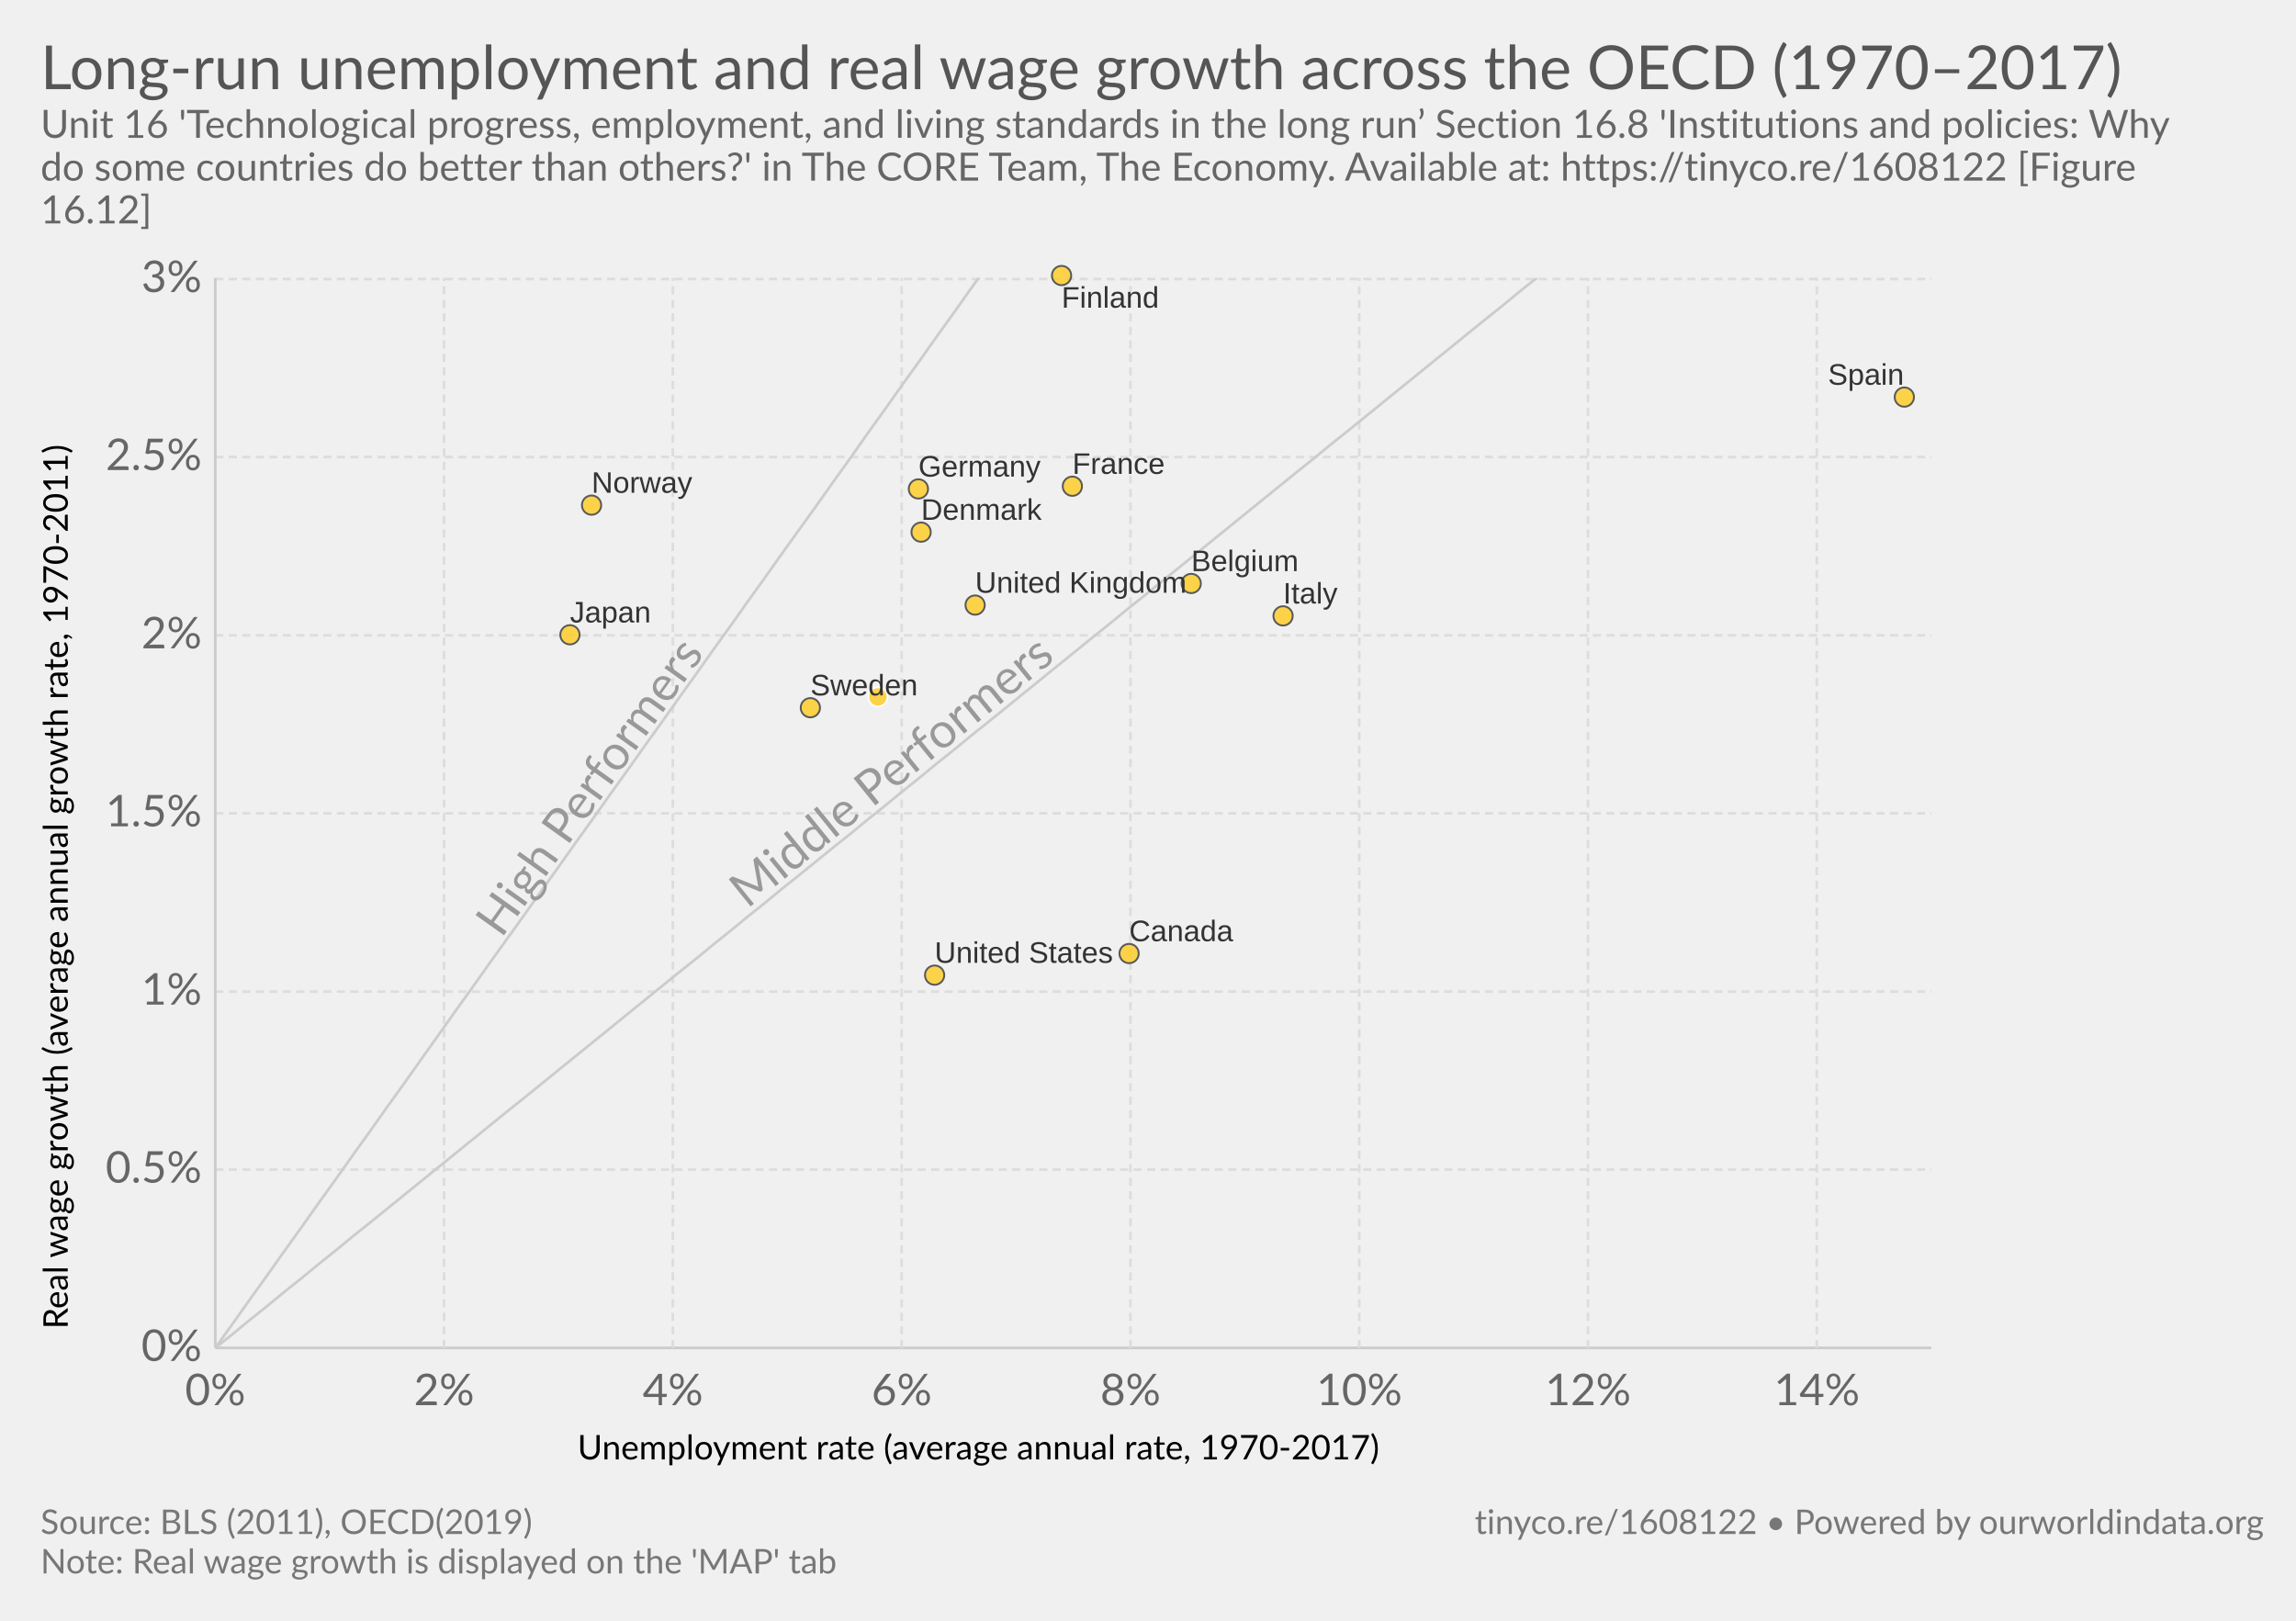
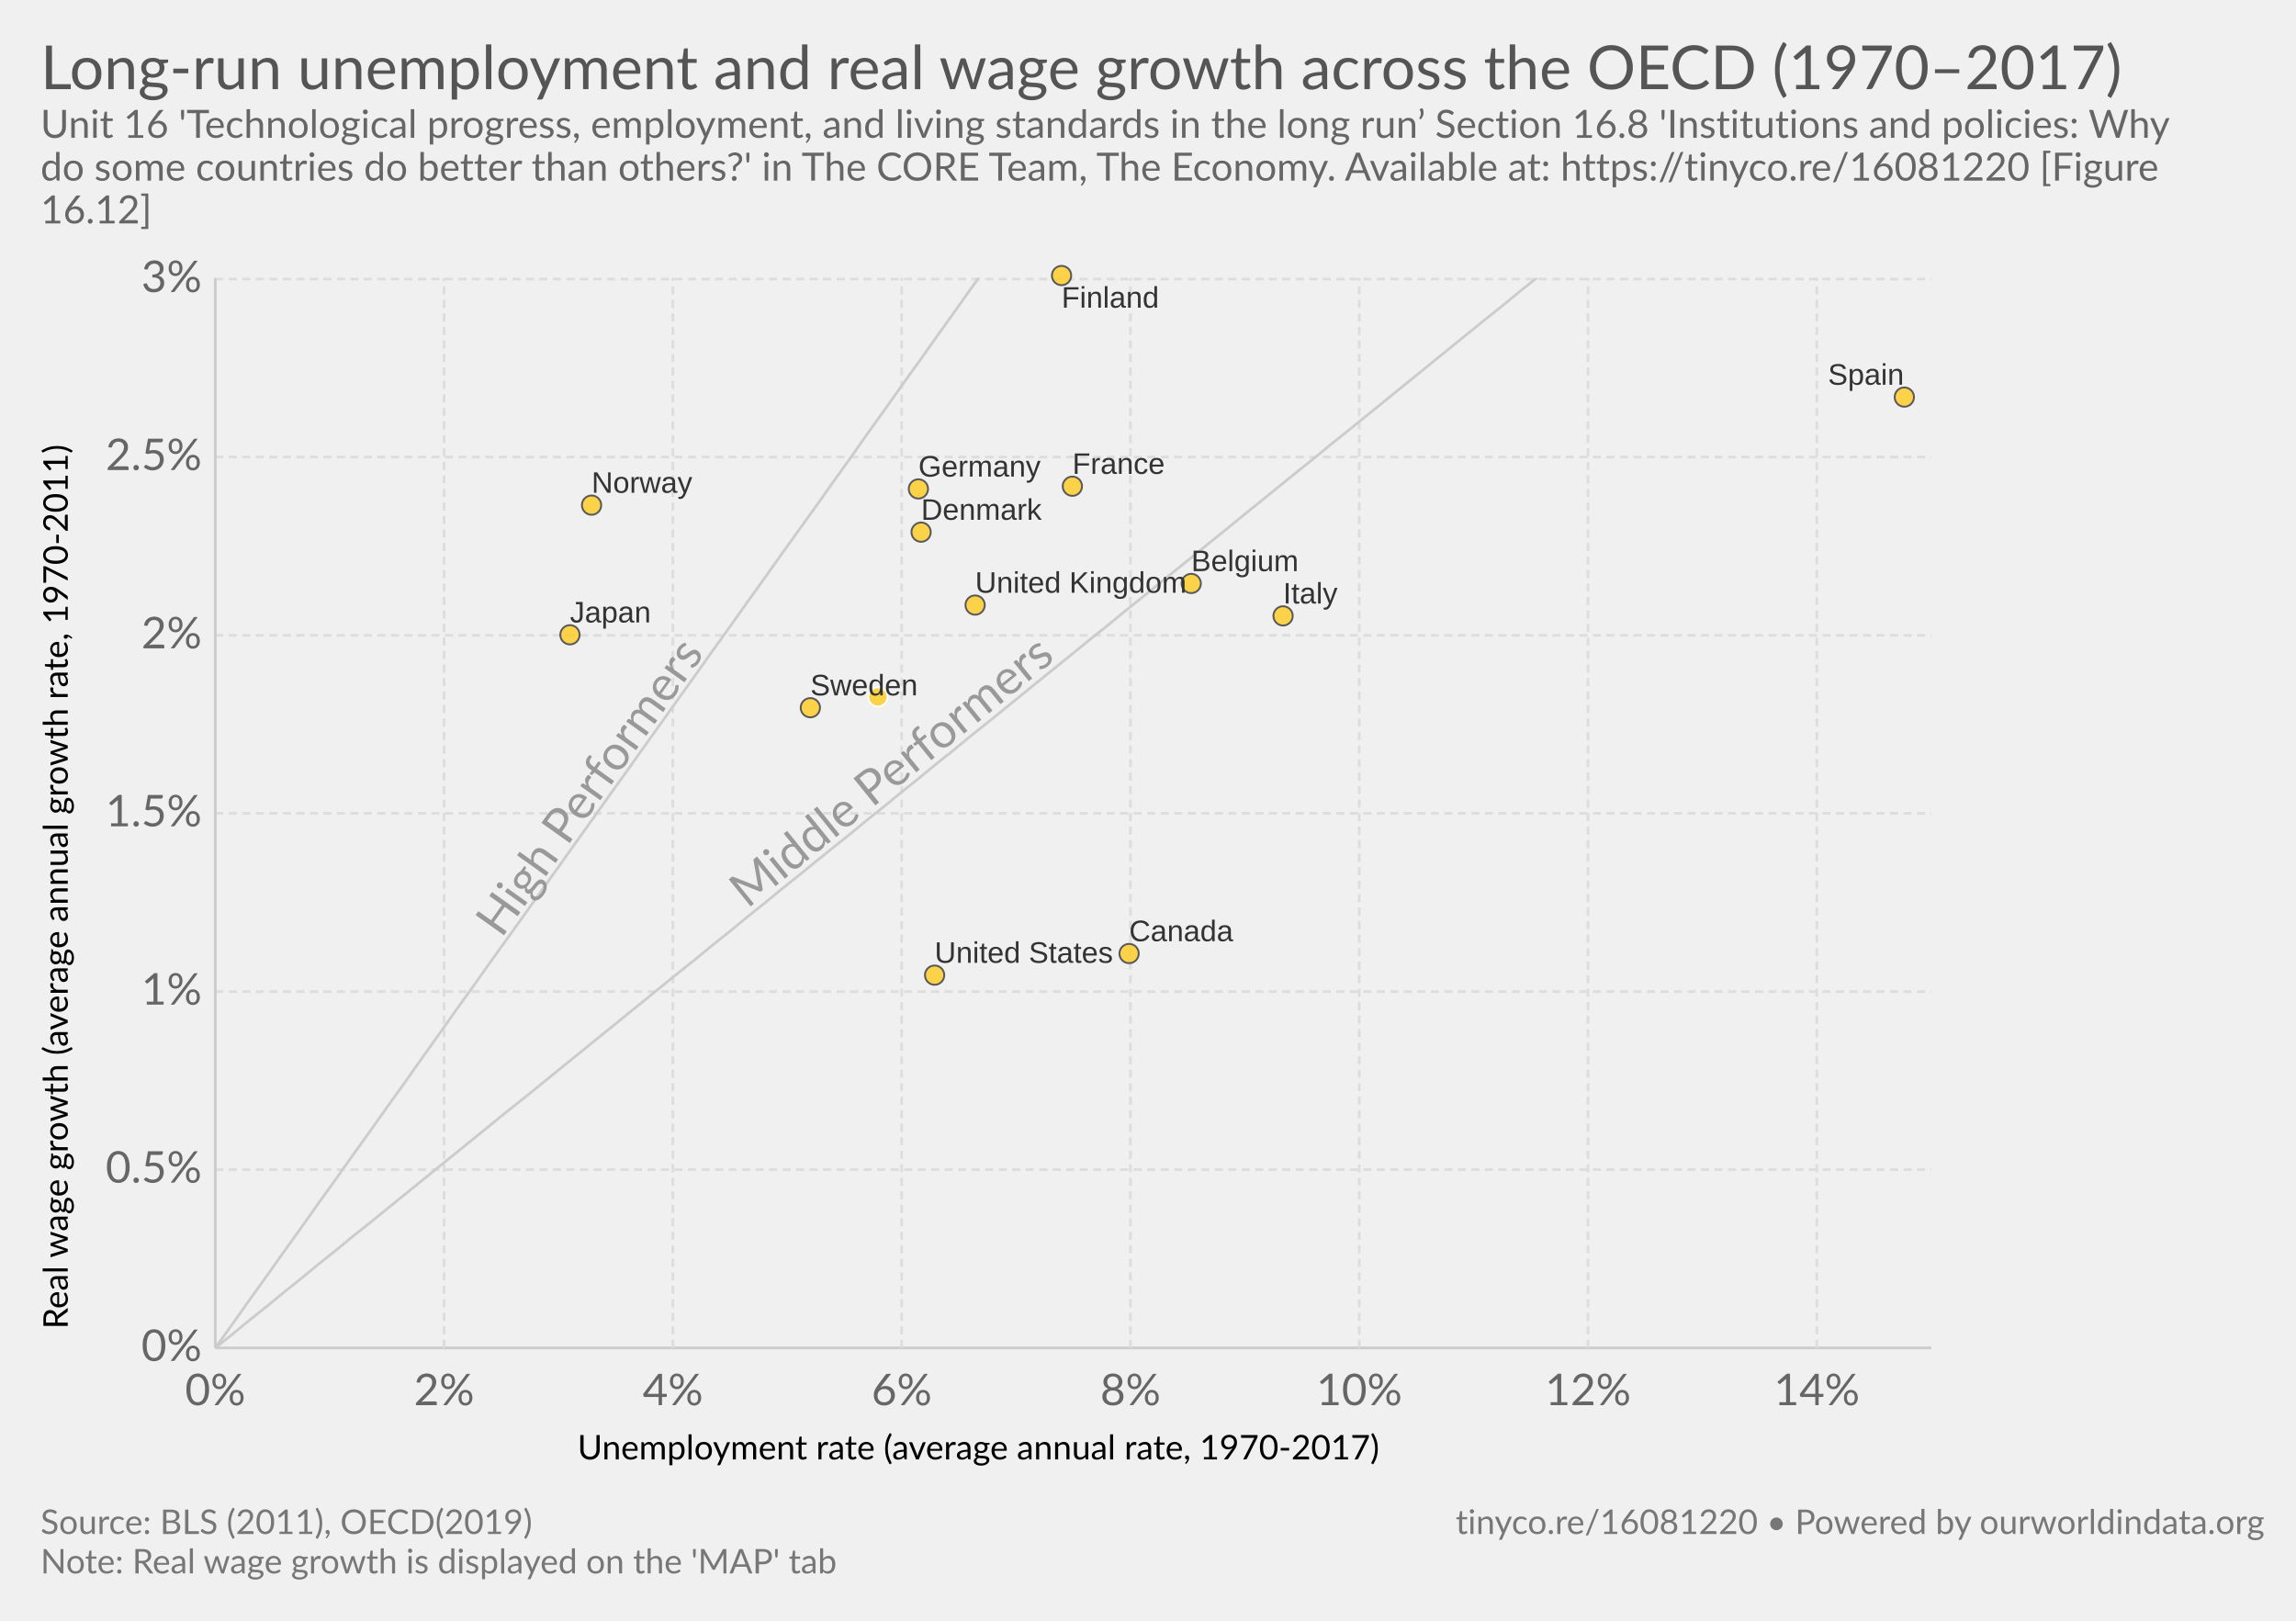
<svg xmlns="http://www.w3.org/2000/svg" version="1.1" style="font-family:Lato, 'Helvetica Neue', Helvetica, Arial, sans-serif;font-size:18px;background-color:white;text-rendering:optimizeLegibility;-webkit-font-smoothing:antialiased" width="850" height="600">
  <g class="HeaderView">
    <a href="https://ourworldindata.org/grapher/long-run-unemployment-and-real-wage-growth-across-the-oecd-19702017" target="_blank">
      <text font-size="22.50" x="15.0" y="33.0" fill="#555">
        <tspan x="15" y="33">Long-run unemployment and real wage growth across the OECD (1970–2017)</tspan>
      </text>
    </a>
    <text font-size="14.40" x="15.0" y="51.0" fill="#666">
      <tspan x="15" y="51.02">Unit 16 'Technological progress, employment, and living standards in the long run’ Section 16.8 'Institutions and policies: Why</tspan>
-       <tspan x="15" y="66.86">do some countries do better than others?' in The CORE Team, The Economy. Available at: https://tinyco.re/1608122 [Figure</tspan>
+       <tspan x="15" y="66.86">do some countries do better than others?' in The CORE Team, The Economy. Available at: https://tinyco.re/16081220 [Figure</tspan>
      <tspan x="15" y="82.7">16.12]</tspan>
    </text>
  </g>
  <g>
    <g class="AxisBoxView">
      <g class="HorizontalAxis">
        <text font-size="12.60" x="213.8" y="540.3">
          <tspan x="213.8" y="540.28">Unemployment rate (average annual rate, 1970-2017)</tspan>
        </text>
        <text x="79.7" y="520.2" fill="#666" text-anchor="middle" font-size="16.2">0%</text>
        <text x="164.4" y="520.2" fill="#666" text-anchor="middle" font-size="16.2">2%</text>
        <text x="249.1" y="520.2" fill="#666" text-anchor="middle" font-size="16.2">4%</text>
        <text x="333.8" y="520.2" fill="#666" text-anchor="middle" font-size="16.2">6%</text>
        <text x="418.5" y="520.2" fill="#666" text-anchor="middle" font-size="16.2">8%</text>
        <text x="503.2" y="520.2" fill="#666" text-anchor="middle" font-size="16.2">10%</text>
        <text x="587.9" y="520.2" fill="#666" text-anchor="middle" font-size="16.2">12%</text>
        <text x="672.6" y="520.2" fill="#666" text-anchor="middle" font-size="16.2">14%</text>
      </g>
      <g class="VerticalAxis">
        <text font-size="12.60" x="-492.0" y="25.1" transform="rotate(-90)">
          <tspan x="-492.005" y="25.08">Real wage growth (average annual growth rate, 1970-2011) </tspan>
        </text>
        <text x="74.70" y="499" fill="#666" dominant-baseline="middle" text-anchor="end" font-size="16.2">0%</text>
        <text x="74.70" y="433" fill="#666" dominant-baseline="middle" text-anchor="end" font-size="16.2">0.5%</text>
        <text x="74.70" y="367.1" fill="#666" dominant-baseline="middle" text-anchor="end" font-size="16.2">1%</text>
        <text x="74.70" y="301.1" fill="#666" dominant-baseline="middle" text-anchor="end" font-size="16.2">1.5%</text>
        <text x="74.70" y="235.2" fill="#666" dominant-baseline="middle" text-anchor="end" font-size="16.2">2%</text>
        <text x="74.70" y="169.2" fill="#666" dominant-baseline="middle" text-anchor="end" font-size="16.2">2.5%</text>
        <text x="74.70" y="103.3" fill="#666" dominant-baseline="middle" text-anchor="end" font-size="16.2">3%</text>
      </g>
      <g class="AxisGridLines">
        <line x1="79.70" y1="499" x2="715.00" y2="499" stroke="#ccc" />
        <line x1="79.70" y1="433" x2="715.00" y2="433" stroke="#ddd" stroke-dasharray="3,2" />
        <line x1="79.70" y1="367.1" x2="715.00" y2="367.1" stroke="#ddd" stroke-dasharray="3,2" />
        <line x1="79.70" y1="301.1" x2="715.00" y2="301.1" stroke="#ddd" stroke-dasharray="3,2" />
        <line x1="79.70" y1="235.2" x2="715.00" y2="235.2" stroke="#ddd" stroke-dasharray="3,2" />
        <line x1="79.70" y1="169.2" x2="715.00" y2="169.2" stroke="#ddd" stroke-dasharray="3,2" />
        <line x1="79.70" y1="103.3" x2="715.00" y2="103.3" stroke="#ddd" stroke-dasharray="3,2" />
      </g>
      <g class="AxisGridLines">
        <line x1="79.7" y1="499.00" x2="79.7" y2="102.90" stroke="#ccc" />
        <line x1="164.4" y1="499.00" x2="164.4" y2="102.90" stroke="#ddd" stroke-dasharray="3,2" />
        <line x1="249.1" y1="499.00" x2="249.1" y2="102.90" stroke="#ddd" stroke-dasharray="3,2" />
        <line x1="333.8" y1="499.00" x2="333.8" y2="102.90" stroke="#ddd" stroke-dasharray="3,2" />
        <line x1="418.5" y1="499.00" x2="418.5" y2="102.90" stroke="#ddd" stroke-dasharray="3,2" />
        <line x1="503.2" y1="499.00" x2="503.2" y2="102.90" stroke="#ddd" stroke-dasharray="3,2" />
        <line x1="587.9" y1="499.00" x2="587.9" y2="102.90" stroke="#ddd" stroke-dasharray="3,2" />
        <line x1="672.6" y1="499.00" x2="672.6" y2="102.90" stroke="#ddd" stroke-dasharray="3,2" />
      </g>
    </g>
    <g class="ComparisonLine">
      <defs>
-         <clipPath id="axisBounds-2543">
+         <clipPath id="axisBounds-13">
          <rect x="79.698" y="102.9" width="635.302" height="396.1" />
        </clipPath>
      </defs>
-       <path d="M79.7,499L86.1,490.1L92.4,481.2L98.8,472.3L105.1,463.4L111.5,454.5L117.8,445.6L124.2,436.7L130.5,427.8L136.9,418.9L143.2,410L149.6,401.1L155.9,392.2L162.3,383.2L168.6,374.3L175,365.4L181.3,356.5L187.7,347.6L194.1,338.7L200.4,329.8L206.8,320.9L213.1,312L219.5,303.1L225.8,294.2L232.2,285.3L238.5,276.4L244.9,267.5L251.2,258.6L257.6,249.7L263.9,240.8L270.3,231.9L276.6,223L283,214.1L289.3,205.2L295.7,196.3L302.1,187.4L308.4,178.5L314.8,169.6L321.1,160.6L327.5,151.7L333.8,142.8L340.2,133.9L346.5,125L352.9,116.1L359.2,107.2L365.6,98.3L371.9,89.4L378.3,80.5L384.6,71.6L391,62.7L397.3,53.8L403.7,44.9L410.1,36L416.4,27.1L422.8,18.2L429.1,9.3L435.5,0.4L441.8,-8.5L448.2,-17.4L454.5,-26.3L460.9,-35.2L467.2,-44.1L473.6,-53L479.9,-62L486.3,-70.9L492.6,-79.8L499,-88.7L505.4,-97.6L511.7,-106.5L518.1,-115.4L524.4,-124.3L530.8,-133.2L537.1,-142.1L543.5,-151L549.8,-159.9L556.2,-168.8L562.5,-177.7L568.9,-186.6L575.2,-195.5L581.6,-204.4L587.9,-213.3L594.3,-222.2L600.6,-231.1L607,-240L613.4,-248.9L619.7,-257.8L626.1,-266.7L632.4,-275.6L638.8,-284.6L645.1,-293.5L651.5,-302.4L657.8,-311.3L664.2,-320.2L670.5,-329.1L676.9,-338L683.2,-346.9L689.6,-355.8L695.9,-364.7L702.3,-373.6L708.6,-382.5" clip-path="url(#axisBounds-2543)" fill="none" stroke="#ccc" />
-       <text x="161.18" y="300.1" fill="#999" transform="rotate(-54.49692,219.5,300.1)" clip-path="url(#axisBounds-2543)">High Performers</text>
+       <path d="M79.7,499L86.1,490.1L92.4,481.2L98.8,472.3L105.1,463.4L111.5,454.5L117.8,445.6L124.2,436.7L130.5,427.8L136.9,418.9L143.2,410L149.6,401.1L155.9,392.2L162.3,383.2L168.6,374.3L175,365.4L181.3,356.5L187.7,347.6L194.1,338.7L200.4,329.8L206.8,320.9L213.1,312L219.5,303.1L225.8,294.2L232.2,285.3L238.5,276.4L244.9,267.5L251.2,258.6L257.6,249.7L263.9,240.8L270.3,231.9L276.6,223L283,214.1L289.3,205.2L295.7,196.3L302.1,187.4L308.4,178.5L314.8,169.6L321.1,160.6L327.5,151.7L333.8,142.8L340.2,133.9L346.5,125L352.9,116.1L359.2,107.2L365.6,98.3L371.9,89.4L378.3,80.5L384.6,71.6L391,62.7L397.3,53.8L403.7,44.9L410.1,36L416.4,27.1L422.8,18.2L429.1,9.3L435.5,0.4L441.8,-8.5L448.2,-17.4L454.5,-26.3L460.9,-35.2L467.2,-44.1L473.6,-53L479.9,-62L486.3,-70.9L492.6,-79.8L499,-88.7L505.4,-97.6L511.7,-106.5L518.1,-115.4L524.4,-124.3L530.8,-133.2L537.1,-142.1L543.5,-151L549.8,-159.9L556.2,-168.8L562.5,-177.7L568.9,-186.6L575.2,-195.5L581.6,-204.4L587.9,-213.3L594.3,-222.2L600.6,-231.1L607,-240L613.4,-248.9L619.7,-257.8L626.1,-266.7L632.4,-275.6L638.8,-284.6L645.1,-293.5L651.5,-302.4L657.8,-311.3L664.2,-320.2L670.5,-329.1L676.9,-338L683.2,-346.9L689.6,-355.8L695.9,-364.7L702.3,-373.6L708.6,-382.5" clip-path="url(#axisBounds-13)" fill="none" stroke="#ccc" />
+       <text x="161.18" y="300.1" fill="#999" transform="rotate(-54.49692,219.5,300.1)" clip-path="url(#axisBounds-13)">High Performers</text>
    </g>
    <g class="ComparisonLine">
      <defs>
-         <clipPath id="axisBounds-2544">
+         <clipPath id="axisBounds-14">
          <rect x="79.698" y="102.9" width="635.302" height="396.1" />
        </clipPath>
      </defs>
-       <path d="M79.7,499L86.1,493.9L92.4,488.7L98.8,483.6L105.1,478.4L111.5,473.3L117.8,468.1L124.2,463L130.5,457.8L136.9,452.7L143.2,447.6L149.6,442.4L155.9,437.3L162.3,432.1L168.6,427L175,421.8L181.3,416.7L187.7,411.5L194.1,406.4L200.4,401.3L206.8,396.1L213.1,391L219.5,385.8L225.8,380.7L232.2,375.5L238.5,370.4L244.9,365.2L251.2,360.1L257.6,355L263.9,349.8L270.3,344.7L276.6,339.5L283,334.4L289.3,329.2L295.7,324.1L302.1,318.9L308.4,313.8L314.8,308.7L321.1,303.5L327.5,298.4L333.8,293.2L340.2,288.1L346.5,282.9L352.9,277.8L359.2,272.6L365.6,267.5L371.9,262.4L378.3,257.2L384.6,252.1L391,246.9L397.3,241.8L403.7,236.6L410.1,231.5L416.4,226.3L422.8,221.2L429.1,216.1L435.5,210.9L441.8,205.8L448.2,200.6L454.5,195.5L460.9,190.3L467.2,185.2L473.6,180L479.9,174.9L486.3,169.8L492.6,164.6L499,159.5L505.4,154.3L511.7,149.2L518.1,144L524.4,138.9L530.8,133.7L537.1,128.6L543.5,123.4L549.8,118.3L556.2,113.2L562.5,108L568.9,102.9L575.2,97.7L581.6,92.6L587.9,87.4L594.3,82.3L600.6,77.1L607,72L613.4,66.9L619.7,61.7L626.1,56.6L632.4,51.4L638.8,46.3L645.1,41.1L651.5,36L657.8,30.8L664.2,25.7L670.5,20.6L676.9,15.4L683.2,10.3L689.6,5.1L695.9,0L702.3,-5.2L708.6,-10.3" clip-path="url(#axisBounds-2544)" fill="none" stroke="#ccc" />
-       <text x="262.06" y="295.4" fill="#999" transform="rotate(-38.99672,327.5,295.4)" clip-path="url(#axisBounds-2544)">Middle Performers</text>
+       <path d="M79.7,499L86.1,493.9L92.4,488.7L98.8,483.6L105.1,478.4L111.5,473.3L117.8,468.1L124.2,463L130.5,457.8L136.9,452.7L143.2,447.6L149.6,442.4L155.9,437.3L162.3,432.1L168.6,427L175,421.8L181.3,416.7L187.7,411.5L194.1,406.4L200.4,401.3L206.8,396.1L213.1,391L219.5,385.8L225.8,380.7L232.2,375.5L238.5,370.4L244.9,365.2L251.2,360.1L257.6,355L263.9,349.8L270.3,344.7L276.6,339.5L283,334.4L289.3,329.2L295.7,324.1L302.1,318.9L308.4,313.8L314.8,308.7L321.1,303.5L327.5,298.4L333.8,293.2L340.2,288.1L346.5,282.9L352.9,277.8L359.2,272.6L365.6,267.5L371.9,262.4L378.3,257.2L384.6,252.1L391,246.9L397.3,241.8L403.7,236.6L410.1,231.5L416.4,226.3L422.8,221.2L429.1,216.1L435.5,210.9L441.8,205.8L448.2,200.6L454.5,195.5L460.9,190.3L467.2,185.2L473.6,180L479.9,174.9L486.3,169.8L492.6,164.6L499,159.5L505.4,154.3L511.7,149.2L518.1,144L524.4,138.9L530.8,133.7L537.1,128.6L543.5,123.4L549.8,118.3L556.2,113.2L562.5,108L568.9,102.9L575.2,97.7L581.6,92.6L587.9,87.4L594.3,82.3L600.6,77.1L607,72L613.4,66.9L619.7,61.7L626.1,56.6L632.4,51.4L638.8,46.3L645.1,41.1L651.5,36L657.8,30.8L664.2,25.7L670.5,20.6L676.9,15.4L683.2,10.3L689.6,5.1L695.9,0L702.3,-5.2L708.6,-10.3" clip-path="url(#axisBounds-14)" fill="none" stroke="#ccc" />
+       <text x="262.06" y="295.4" fill="#999" transform="rotate(-38.99672,327.5,295.4)" clip-path="url(#axisBounds-14)">Middle Performers</text>
    </g>
-     <g class="PointsWithLabels clickable" clip-path="url(#scatterBounds-2545)" font-family="Arial, sans-serif">
+     <g class="PointsWithLabels clickable" clip-path="url(#scatterBounds-15)" font-family="Arial, sans-serif">
      <rect x="79.698" y="102.9" width="635.302" height="396.1" fill="rgba(255,255,255,0)" />
      <defs>
-         <clipPath id="scatterBounds-2545">
+         <clipPath id="scatterBounds-15">
          <rect x="69.698" y="92.9" width="655.302" height="416.1" />
        </clipPath>
      </defs>
      <g class="key-Belgium_0">
        <circle cx="441.00" cy="216.00" r="3.57" fill="#ffcb1f" opacity="0.8" stroke="#333" stroke-width="0.7" />
      </g>
      <g class="key-United-States_0">
        <circle cx="346.00" cy="361.00" r="3.57" fill="#ffcb1f" opacity="0.8" stroke="#333" stroke-width="0.7" />
      </g>
      <g class="key-United-Kingdom_0">
        <circle cx="361.00" cy="224.00" r="3.57" fill="#ffcb1f" opacity="0.8" stroke="#333" stroke-width="0.7" />
      </g>
      <g class="key-Sweden_0">
        <circle cx="300.00" cy="262.00" r="3.57" fill="#ffcb1f" opacity="0.8" stroke="#333" stroke-width="0.7" />
      </g>
      <g class="key-Spain_0">
        <circle cx="705.00" cy="147.00" r="3.57" fill="#ffcb1f" opacity="0.8" stroke="#333" stroke-width="0.7" />
      </g>
      <g class="key-Norway_0">
        <circle cx="219.00" cy="187.00" r="3.57" fill="#ffcb1f" opacity="0.8" stroke="#333" stroke-width="0.7" />
      </g>
      <g class="key-Netherlands_0">
        <circle cx="325.00" cy="258.00" r="3.57" fill="#ffcb1f" opacity="0.8" stroke="#fff" stroke-width="0.7" />
      </g>
      <g class="key-Japan_0">
        <circle cx="211.00" cy="235.00" r="3.57" fill="#ffcb1f" opacity="0.8" stroke="#333" stroke-width="0.7" />
      </g>
      <g class="key-Italy_0">
        <circle cx="475.00" cy="228.00" r="3.57" fill="#ffcb1f" opacity="0.8" stroke="#333" stroke-width="0.7" />
      </g>
      <g class="key-Germany_0">
        <circle cx="340.00" cy="181.00" r="3.57" fill="#ffcb1f" opacity="0.8" stroke="#333" stroke-width="0.7" />
      </g>
      <g class="key-France_0">
        <circle cx="397.00" cy="180.00" r="3.57" fill="#ffcb1f" opacity="0.8" stroke="#333" stroke-width="0.7" />
      </g>
      <g class="key-Finland_0">
        <circle cx="393.00" cy="102.00" r="3.57" fill="#ffcb1f" opacity="0.8" stroke="#333" stroke-width="0.7" />
      </g>
      <g class="key-Denmark_0">
        <circle cx="341.00" cy="197.00" r="3.57" fill="#ffcb1f" opacity="0.8" stroke="#333" stroke-width="0.7" />
      </g>
      <g class="key-Canada_0">
        <circle cx="418.00" cy="353.00" r="3.57" fill="#ffcb1f" opacity="0.8" stroke="#333" stroke-width="0.7" />
      </g>
      <g class="backgroundLabels" fill="#333">
        <text x="441.00" y="211.43" font-size="11.00">Belgium</text>
        <text x="346.00" y="356.43" font-size="11.00">United States</text>
        <text x="361.00" y="219.43" font-size="11.00">United Kingdom</text>
        <text x="300.00" y="257.43" font-size="11.00">Sweden</text>
        <text x="676.73" y="142.43" font-size="11.00">Spain</text>
        <text x="219.00" y="182.43" font-size="11.00">Norway</text>
        <text x="211.00" y="230.43" font-size="11.00">Japan</text>
        <text x="475.00" y="223.43" font-size="11.00">Italy</text>
        <text x="340.00" y="176.43" font-size="11.00">Germany</text>
        <text x="397.00" y="175.43" font-size="11.00">France</text>
        <text x="393.00" y="113.90" font-size="11.00">Finland</text>
        <text x="341.00" y="192.43" font-size="11.00">Denmark</text>
        <text x="418.00" y="348.43" font-size="11.00">Canada</text>
      </g>
    </g>
    <g class="ScatterColorLegend clickable" style="cursor:pointer" />
  </g>
  <g class="SourcesFooter" style="fill:#777">
    <g class="clickable" style="fill:#777">
      <text font-size="12.60" x="15.0" y="567.9">
        <tspan x="15" y="567.88">Source: BLS (2011), OECD(2019)</tspan>
      </text>
    </g>
    <text font-size="12.60" x="15.0" y="582.5">
      <tspan x="15" y="582.48">Note: Real wage growth is displayed on the 'MAP' tab</tspan>
    </text>
-     <text font-size="12.60" x="546.0" y="567.9">
-       <tspan x="545.956" y="567.88">
-         <a target="_blank" style="fill: #777;" href="https://tinyco.re/1608122">tinyco.re/1608122</a> • <a href="https://ourworldindata.org" target="_blank">Powered by ourworldindata.org</a>
+     <text font-size="12.60" x="538.9" y="567.9">
+       <tspan x="538.9" y="567.88">
+         <a target="_blank" style="fill: #777;" href="https://tinyco.re/16081220">tinyco.re/16081220</a> • <a href="https://ourworldindata.org" target="_blank">Powered by ourworldindata.org</a>
      </tspan>
    </text>
  </g>
</svg>
